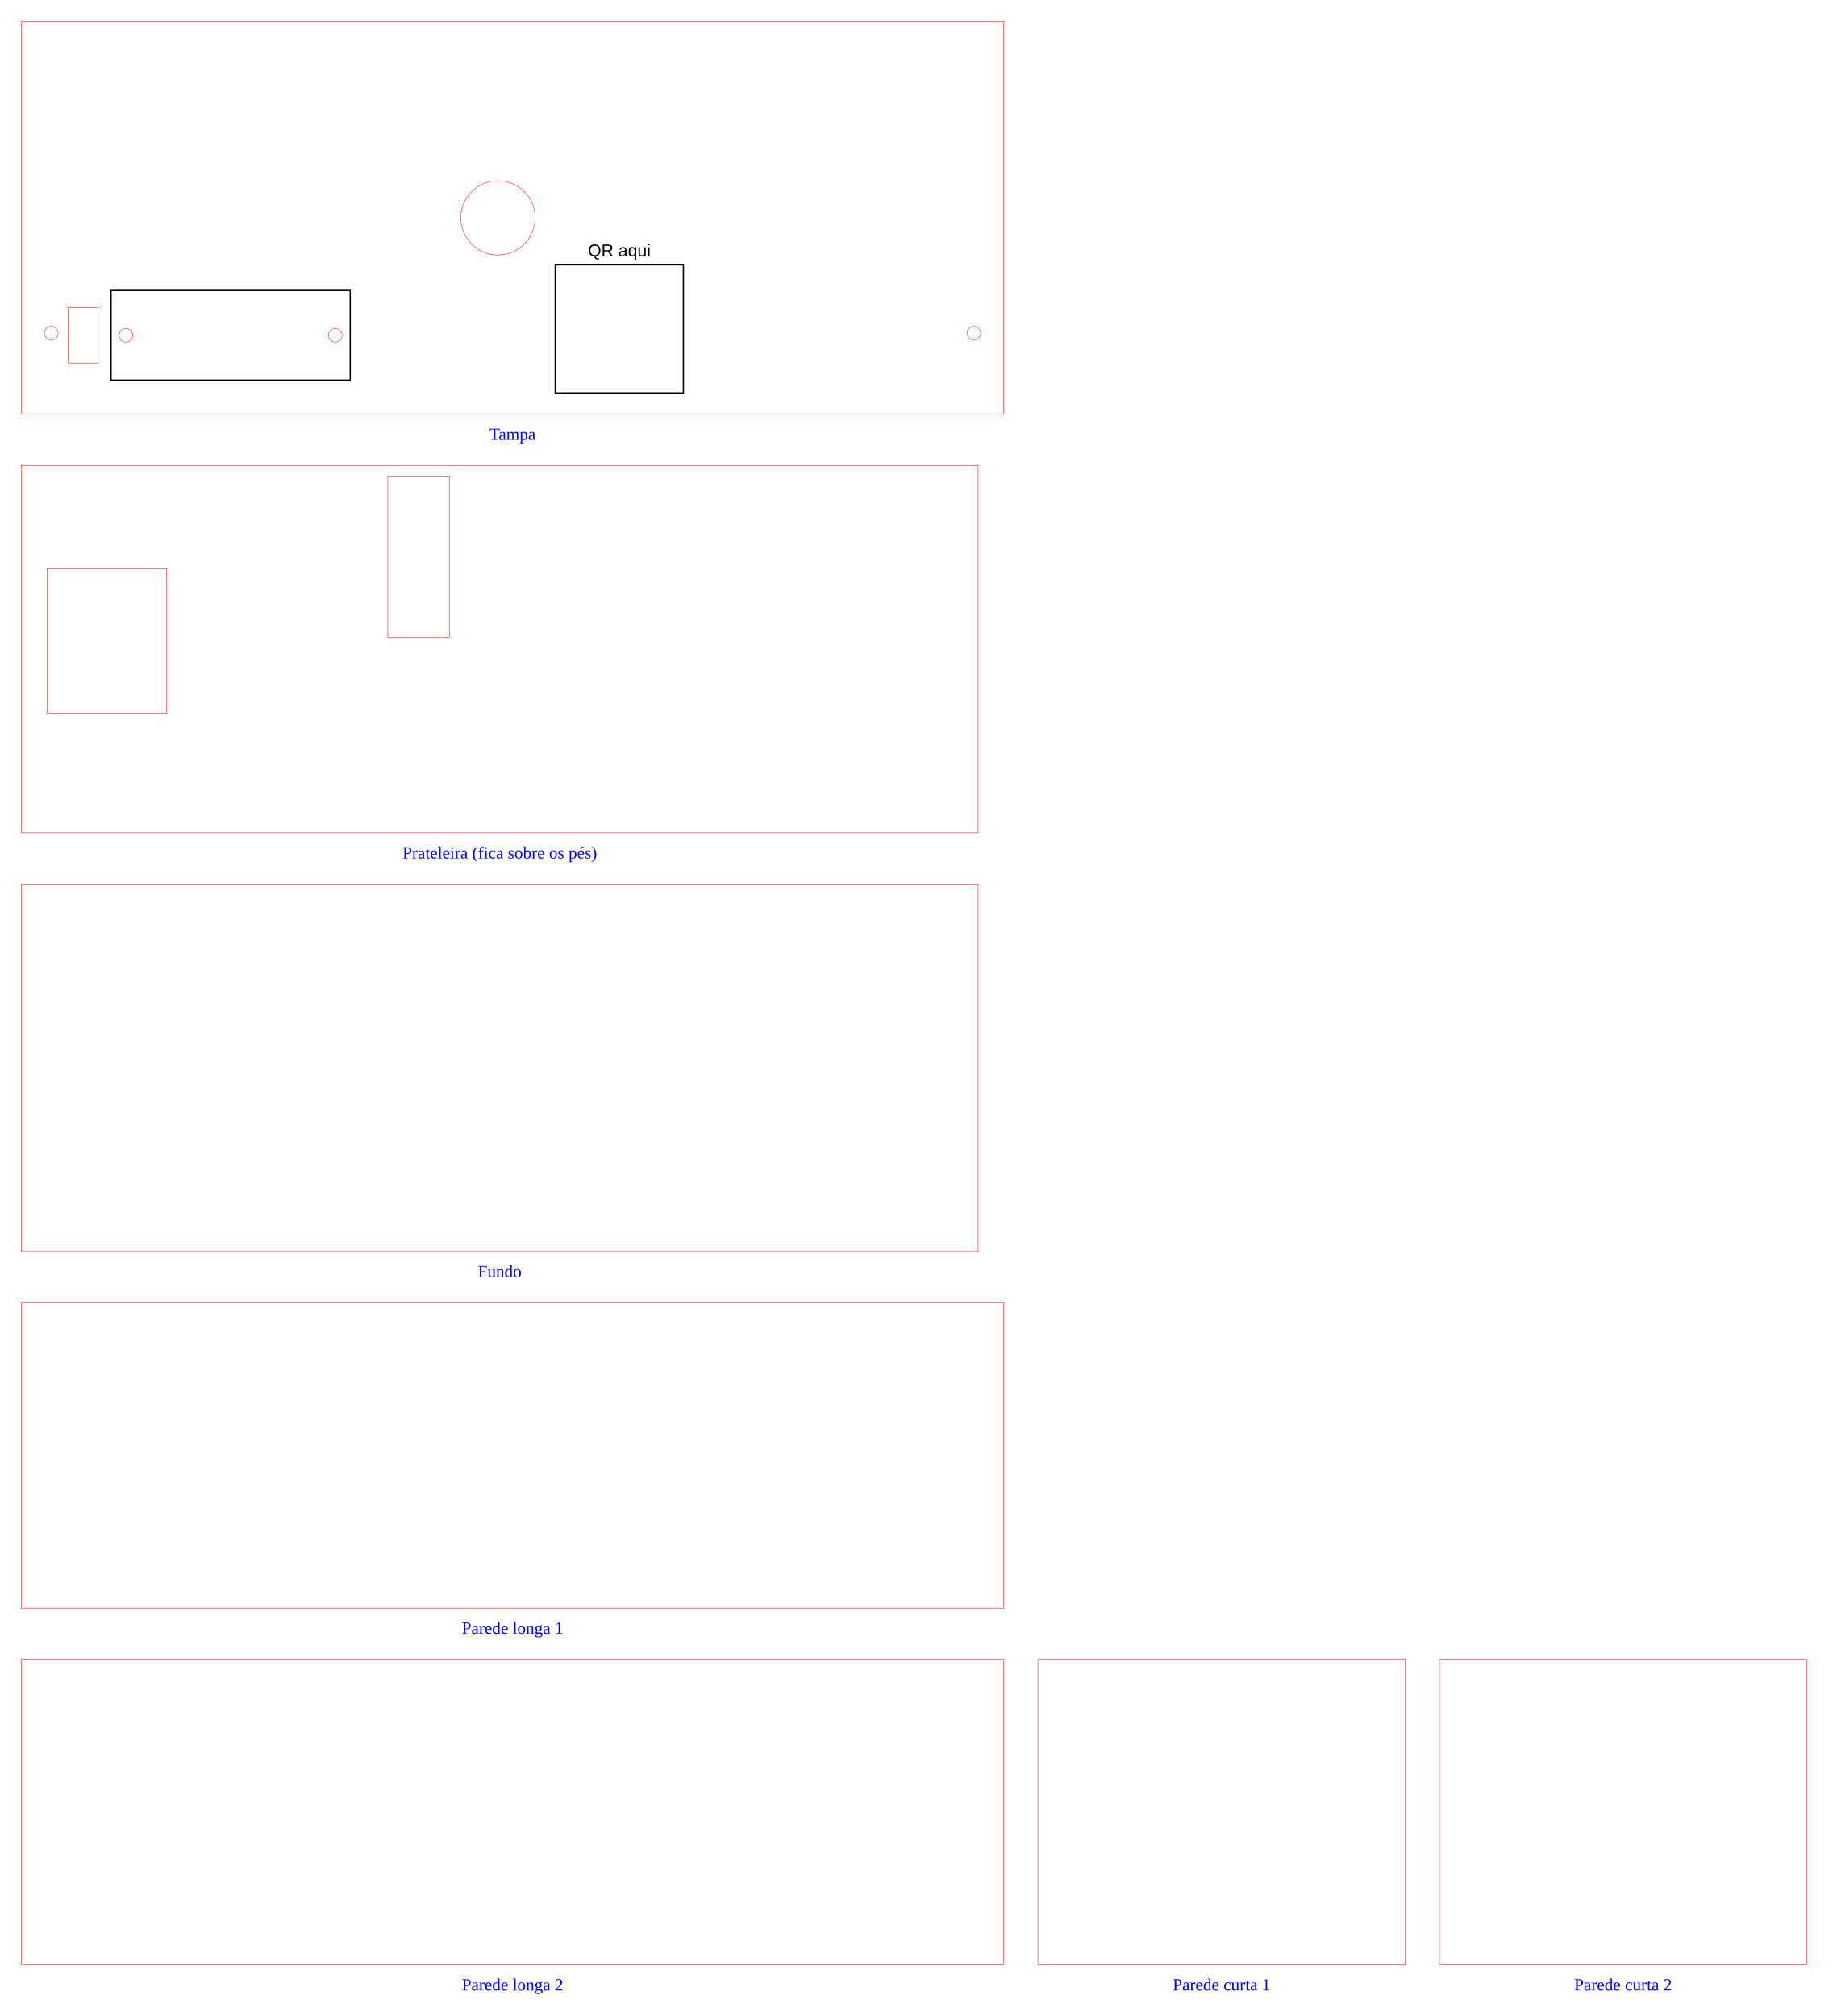
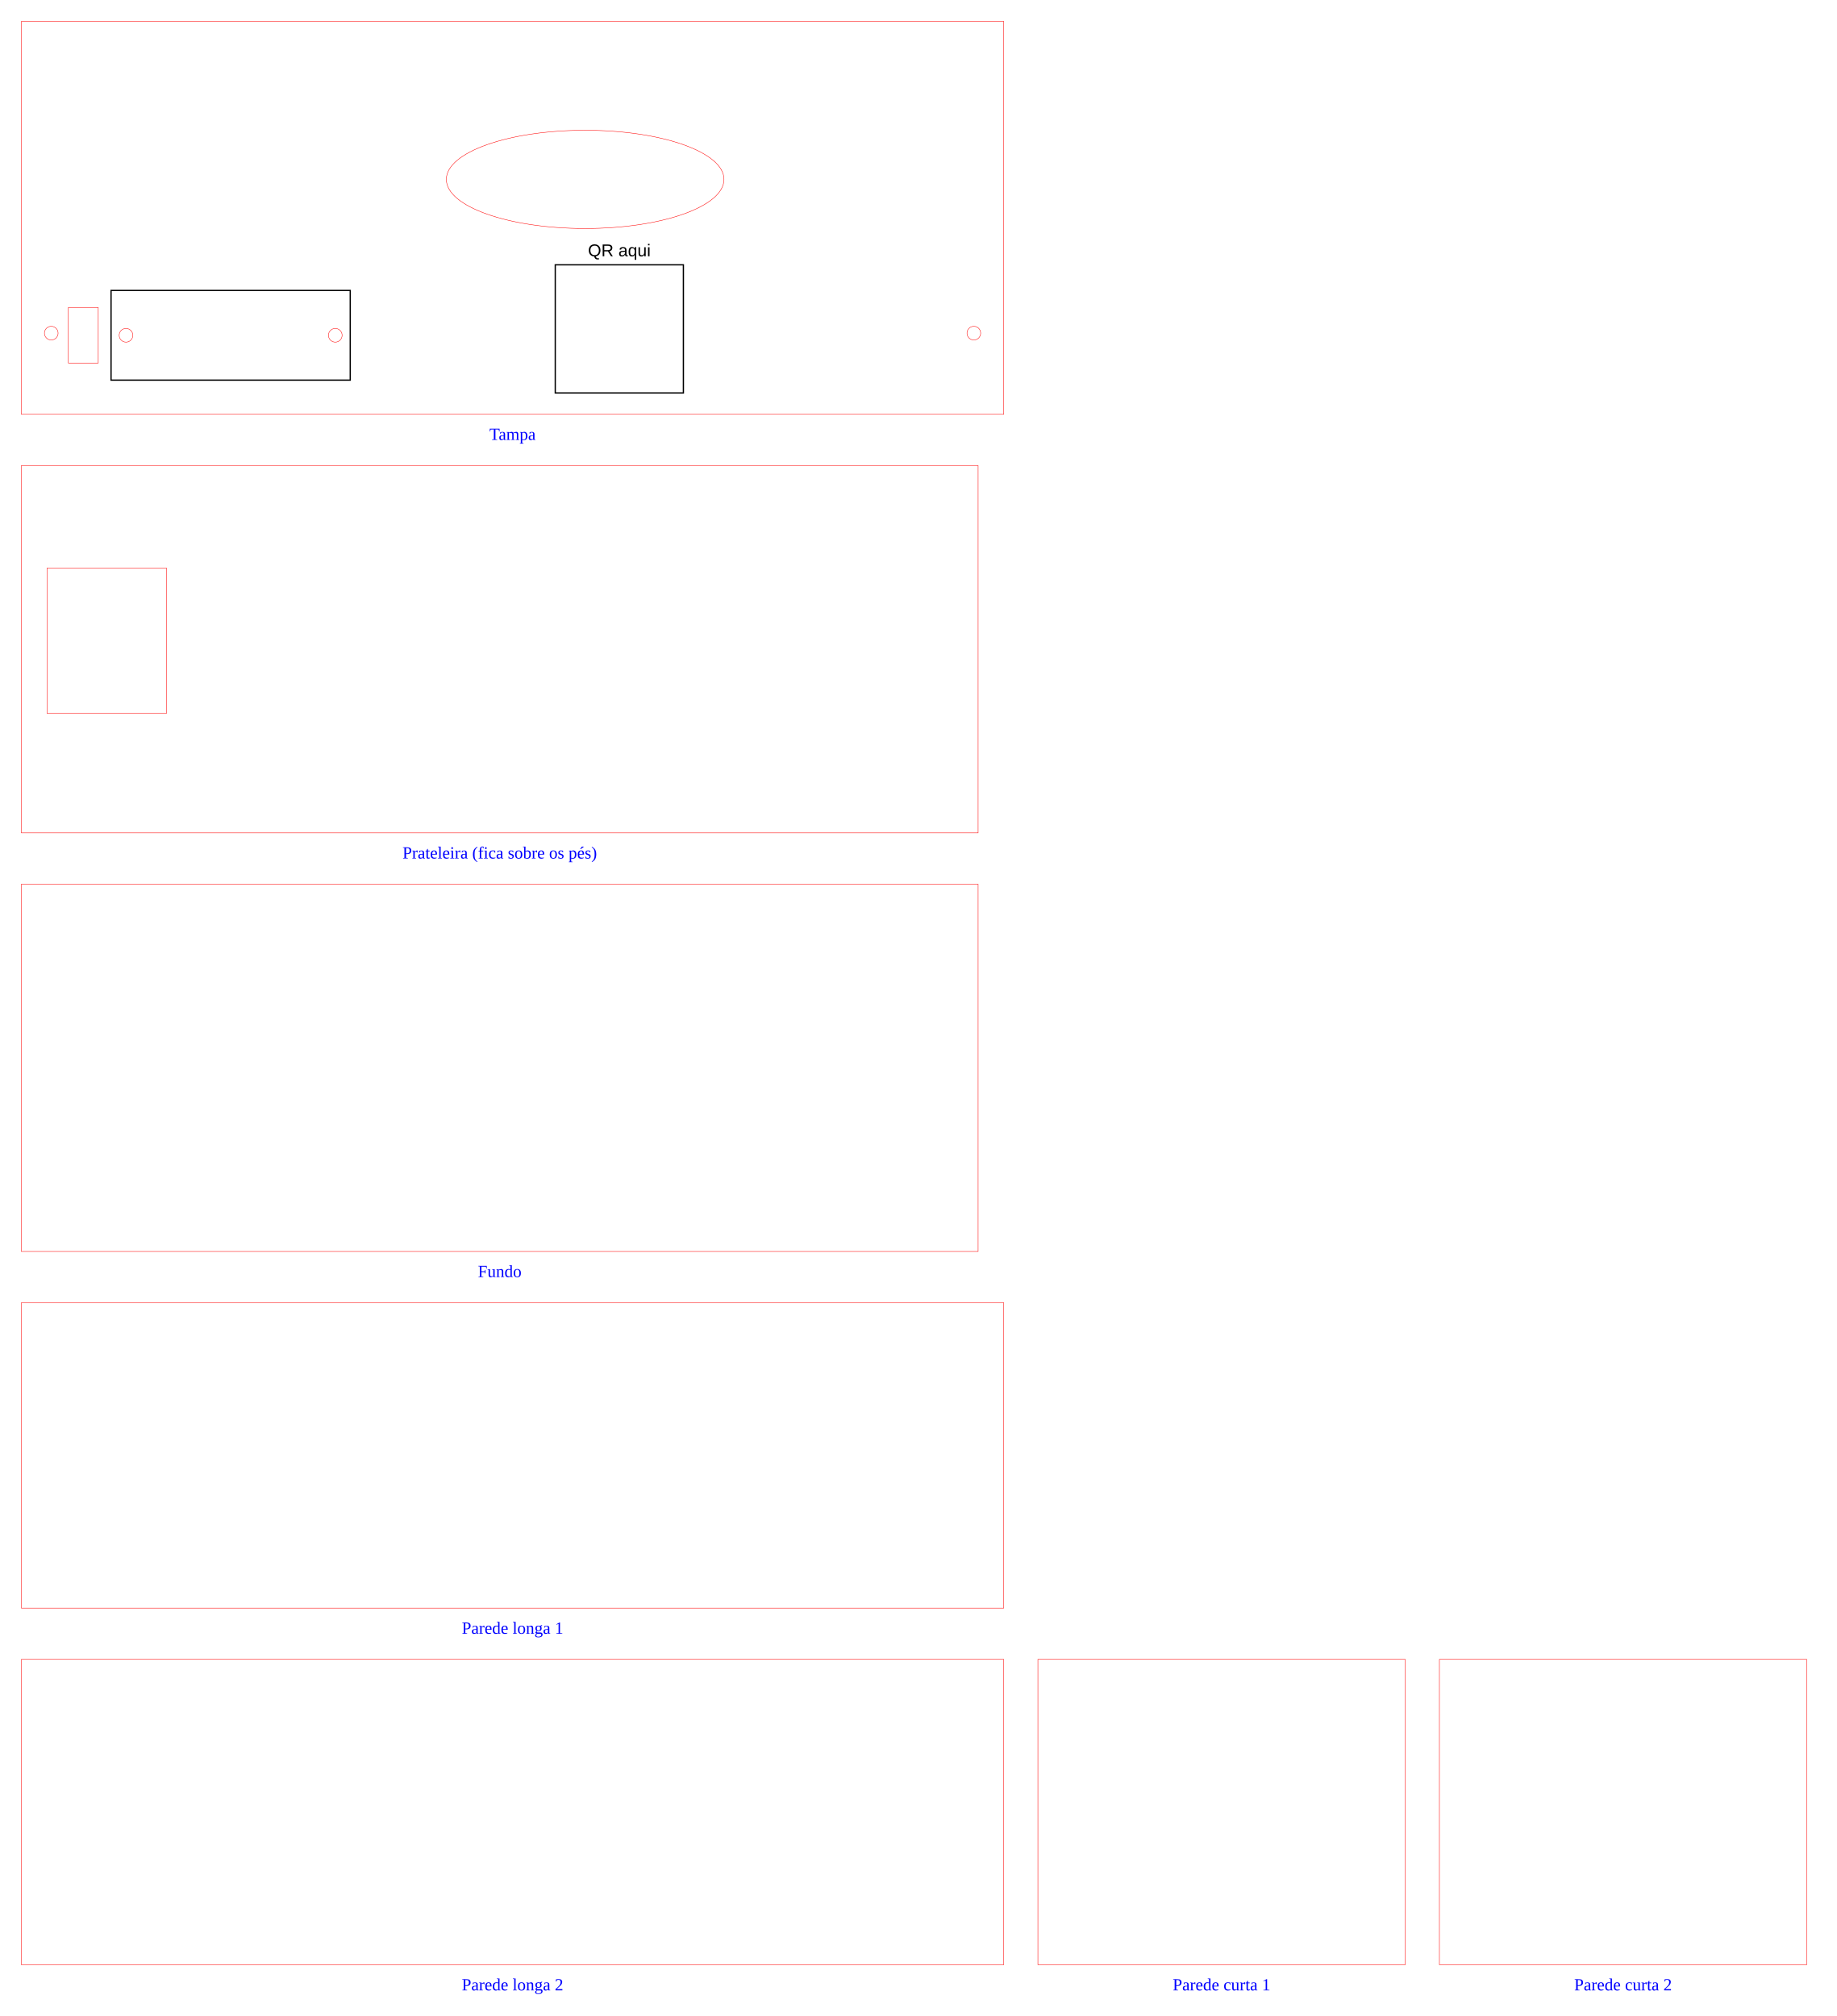
<svg xmlns="http://www.w3.org/2000/svg" width="430mm" height="472.0mm" viewBox="0 0 430 472.0">
  <g transform="translate(5,5)">
    <rect x="0.00" y="0.00" width="230.00" height="92.00" fill="none" stroke="#ff0000" stroke-width="0.1" />
    <circle cx="7.00" cy="73.00" r="1.60" fill="none" stroke="#ff0000" stroke-width="0.1" />
    <circle cx="223.00" cy="73.00" r="1.60" fill="none" stroke="#ff0000" stroke-width="0.1" />
    <circle cx="24.50" cy="73.50" r="1.60" fill="none" stroke="#ff0000" stroke-width="0.1" />
    <circle cx="73.50" cy="73.50" r="1.60" fill="none" stroke="#ff0000" stroke-width="0.1" />
    <rect x="11.00" y="67.00" width="7.00" height="13.00" fill="none" stroke="#ff0000" stroke-width="0.1" />
    <rect x="21.00" y="63.00" width="56.00" height="21.00" fill="none" stroke="#000000" stroke-width="0.3" />
    <rect x="125.00" y="57.00" width="30.00" height="30.00" fill="none" stroke="#000000" stroke-width="0.3" />
    <text x="140.0" y="55.0" font-size="4" text-anchor="middle" font-family="Arial" fill="#000000">QR aqui</text>
-     <circle cx="111.59" cy="46.00" r="8.70" fill="none" stroke="#ff0000" stroke-width="0.1" />
+     <rect x="99.50" y="25.50" width="65.00" height="23.00" rx="32.50" fill="none" stroke="#ff0000" stroke-width="0.1" />
    <text x="115.0" y="98.0" font-size="4" text-anchor="middle" fill="#0000ff">Tampa</text>
  </g>
  <g transform="translate(5,109.0)">
    <rect x="0.00" y="0.00" width="224.00" height="86.00" fill="none" stroke="#ff0000" stroke-width="0.1" />
    <rect x="6.00" y="24.00" width="28.00" height="34.00" fill="none" stroke="#ff0000" stroke-width="0.1" />
-     <rect x="85.80" y="2.50" width="14.40" height="37.70" fill="none" stroke="#ff0000" stroke-width="0.1" />
    <text x="112.0" y="92.0" font-size="4" text-anchor="middle" fill="#0000ff">Prateleira (fica sobre os pés)</text>
  </g>
  <g transform="translate(5,207.0)">
    <rect x="0.00" y="0.00" width="224.00" height="86.00" fill="none" stroke="#ff0000" stroke-width="0.1" />
    <text x="112.0" y="92.0" font-size="4" text-anchor="middle" fill="#0000ff">Fundo</text>
  </g>
  <g transform="translate(5,305.0)">
    <rect x="0.00" y="0.00" width="230.00" height="71.50" fill="none" stroke="#ff0000" stroke-width="0.1" />
    <text x="115.0" y="77.5" font-size="4" text-anchor="middle" fill="#0000ff">Parede longa 1</text>
  </g>
  <g transform="translate(5,388.5)">
    <rect x="0.00" y="0.00" width="230.00" height="71.50" fill="none" stroke="#ff0000" stroke-width="0.1" />
    <text x="115.0" y="77.5" font-size="4" text-anchor="middle" fill="#0000ff">Parede longa 2</text>
  </g>
  <g transform="translate(243.0,388.5)">
    <rect x="0.00" y="0.00" width="86.00" height="71.50" fill="none" stroke="#ff0000" stroke-width="0.1" />
    <text x="43.0" y="77.5" font-size="4" text-anchor="middle" fill="#0000ff">Parede curta 1</text>
  </g>
  <g transform="translate(337.0,388.5)">
    <rect x="0.00" y="0.00" width="86.00" height="71.50" fill="none" stroke="#ff0000" stroke-width="0.1" />
    <text x="43.0" y="77.5" font-size="4" text-anchor="middle" fill="#0000ff">Parede curta 2</text>
  </g>
</svg>
